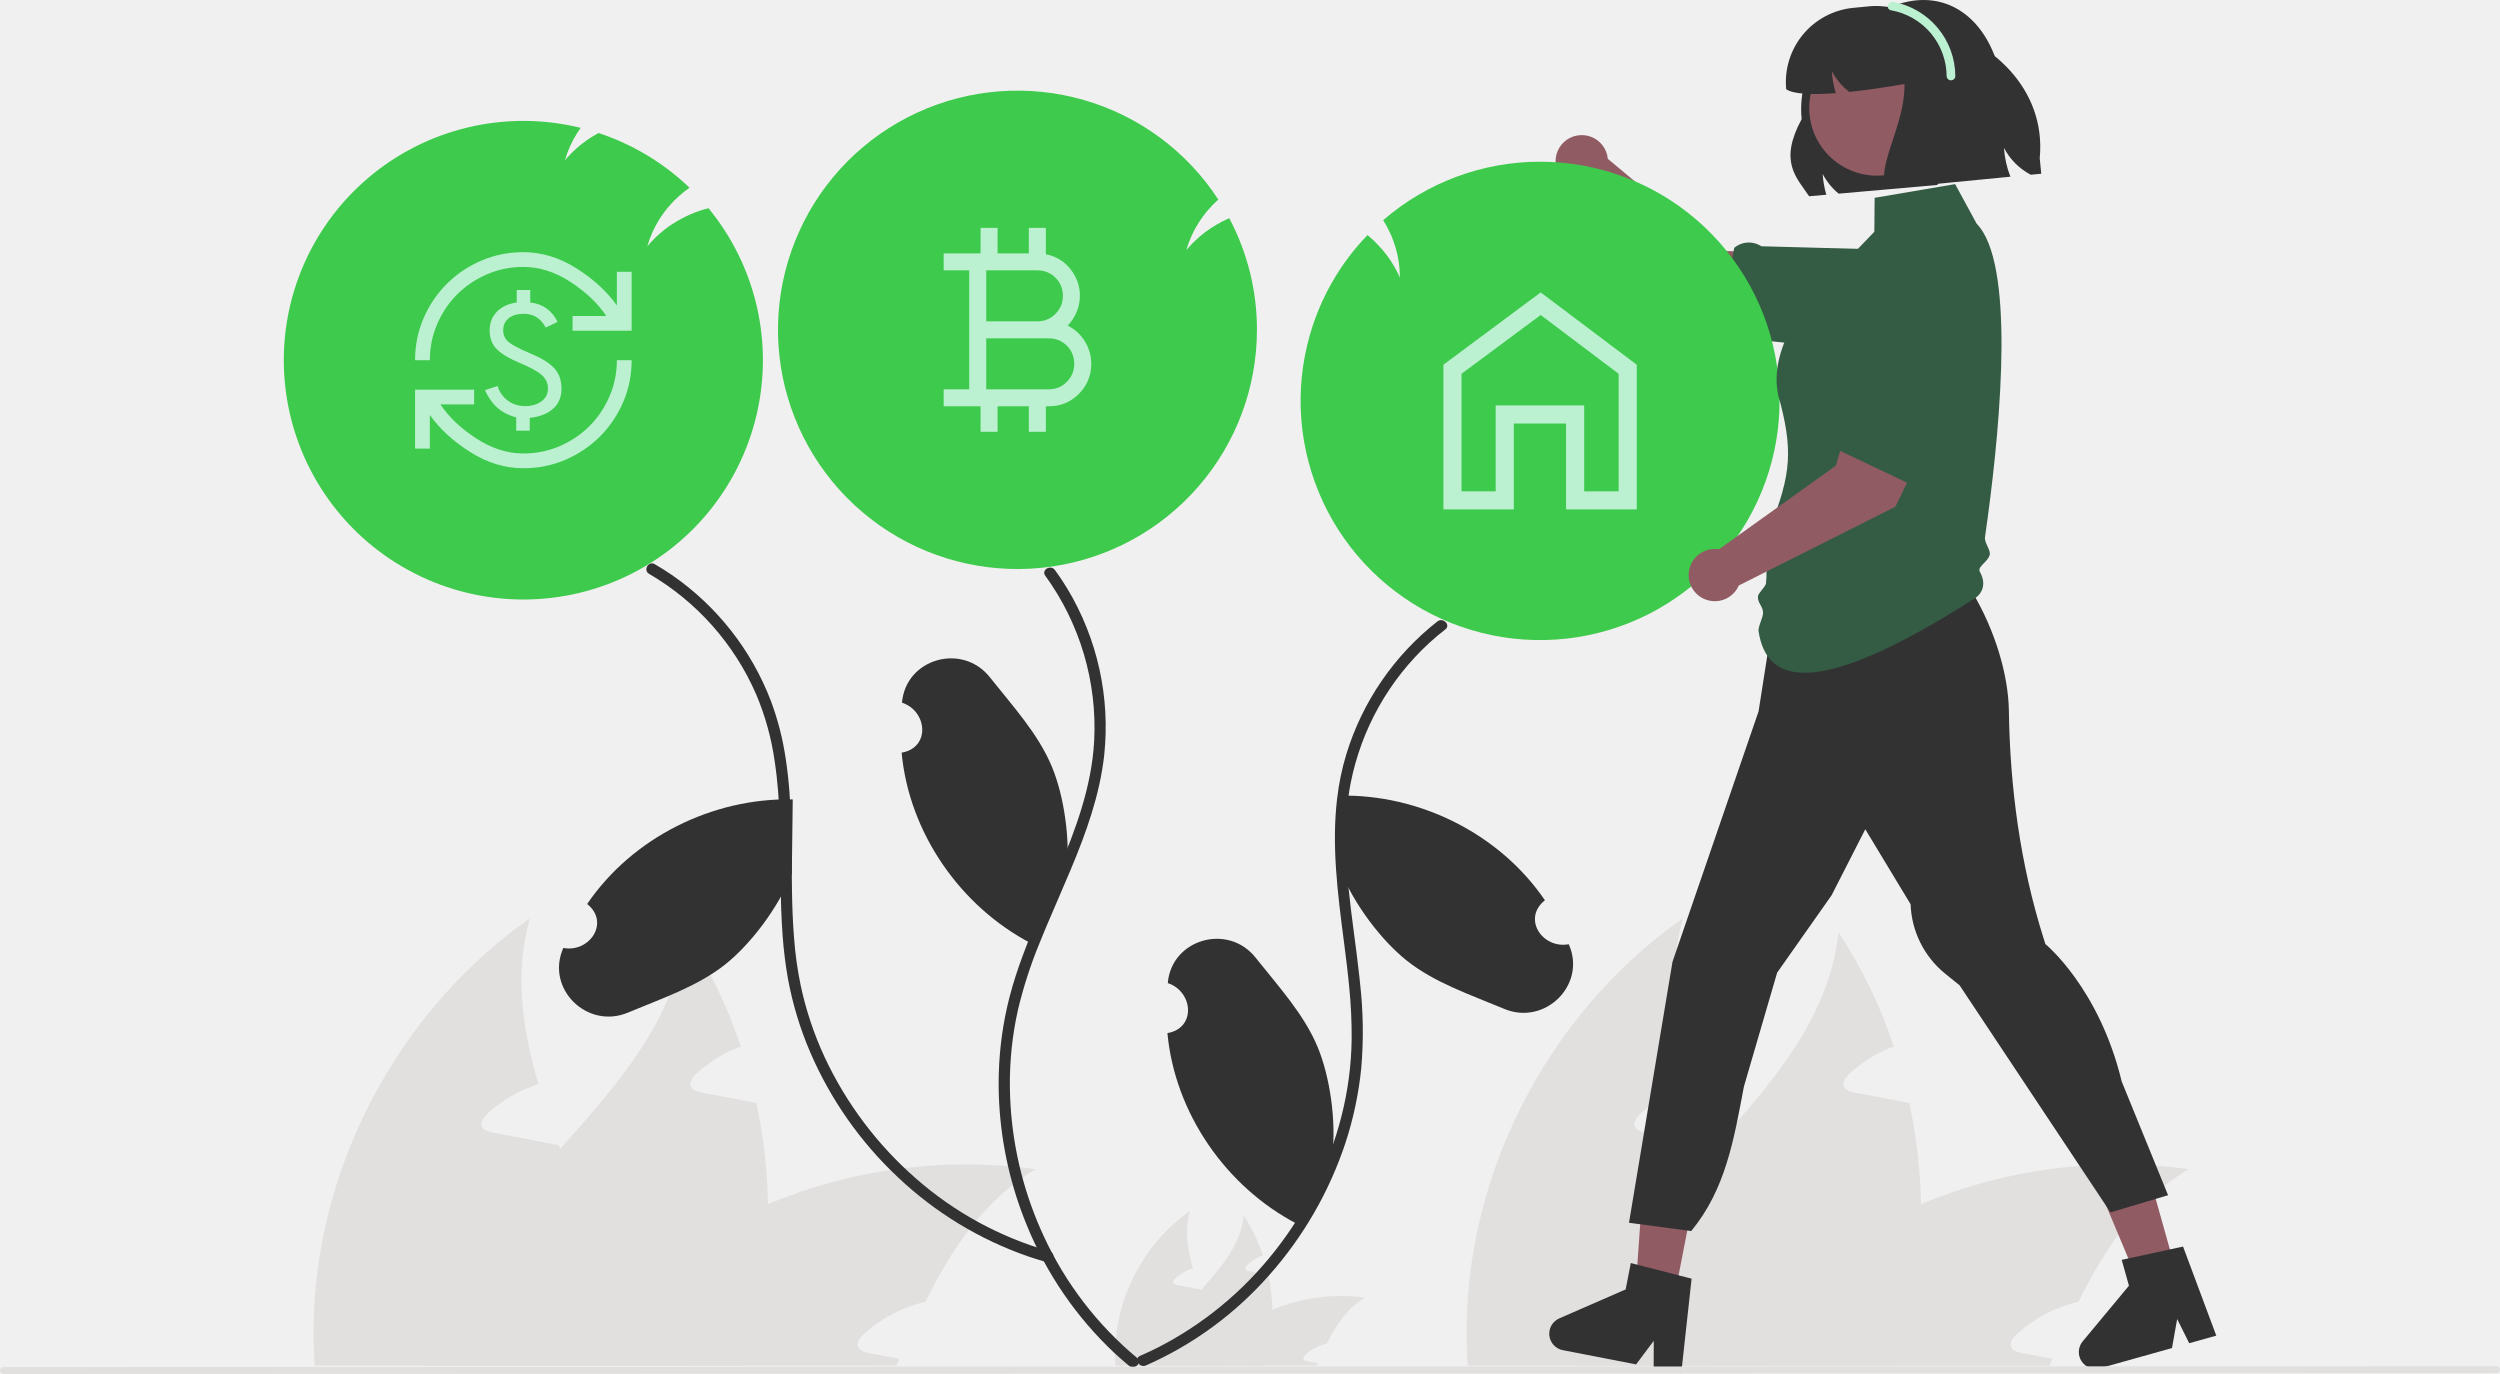
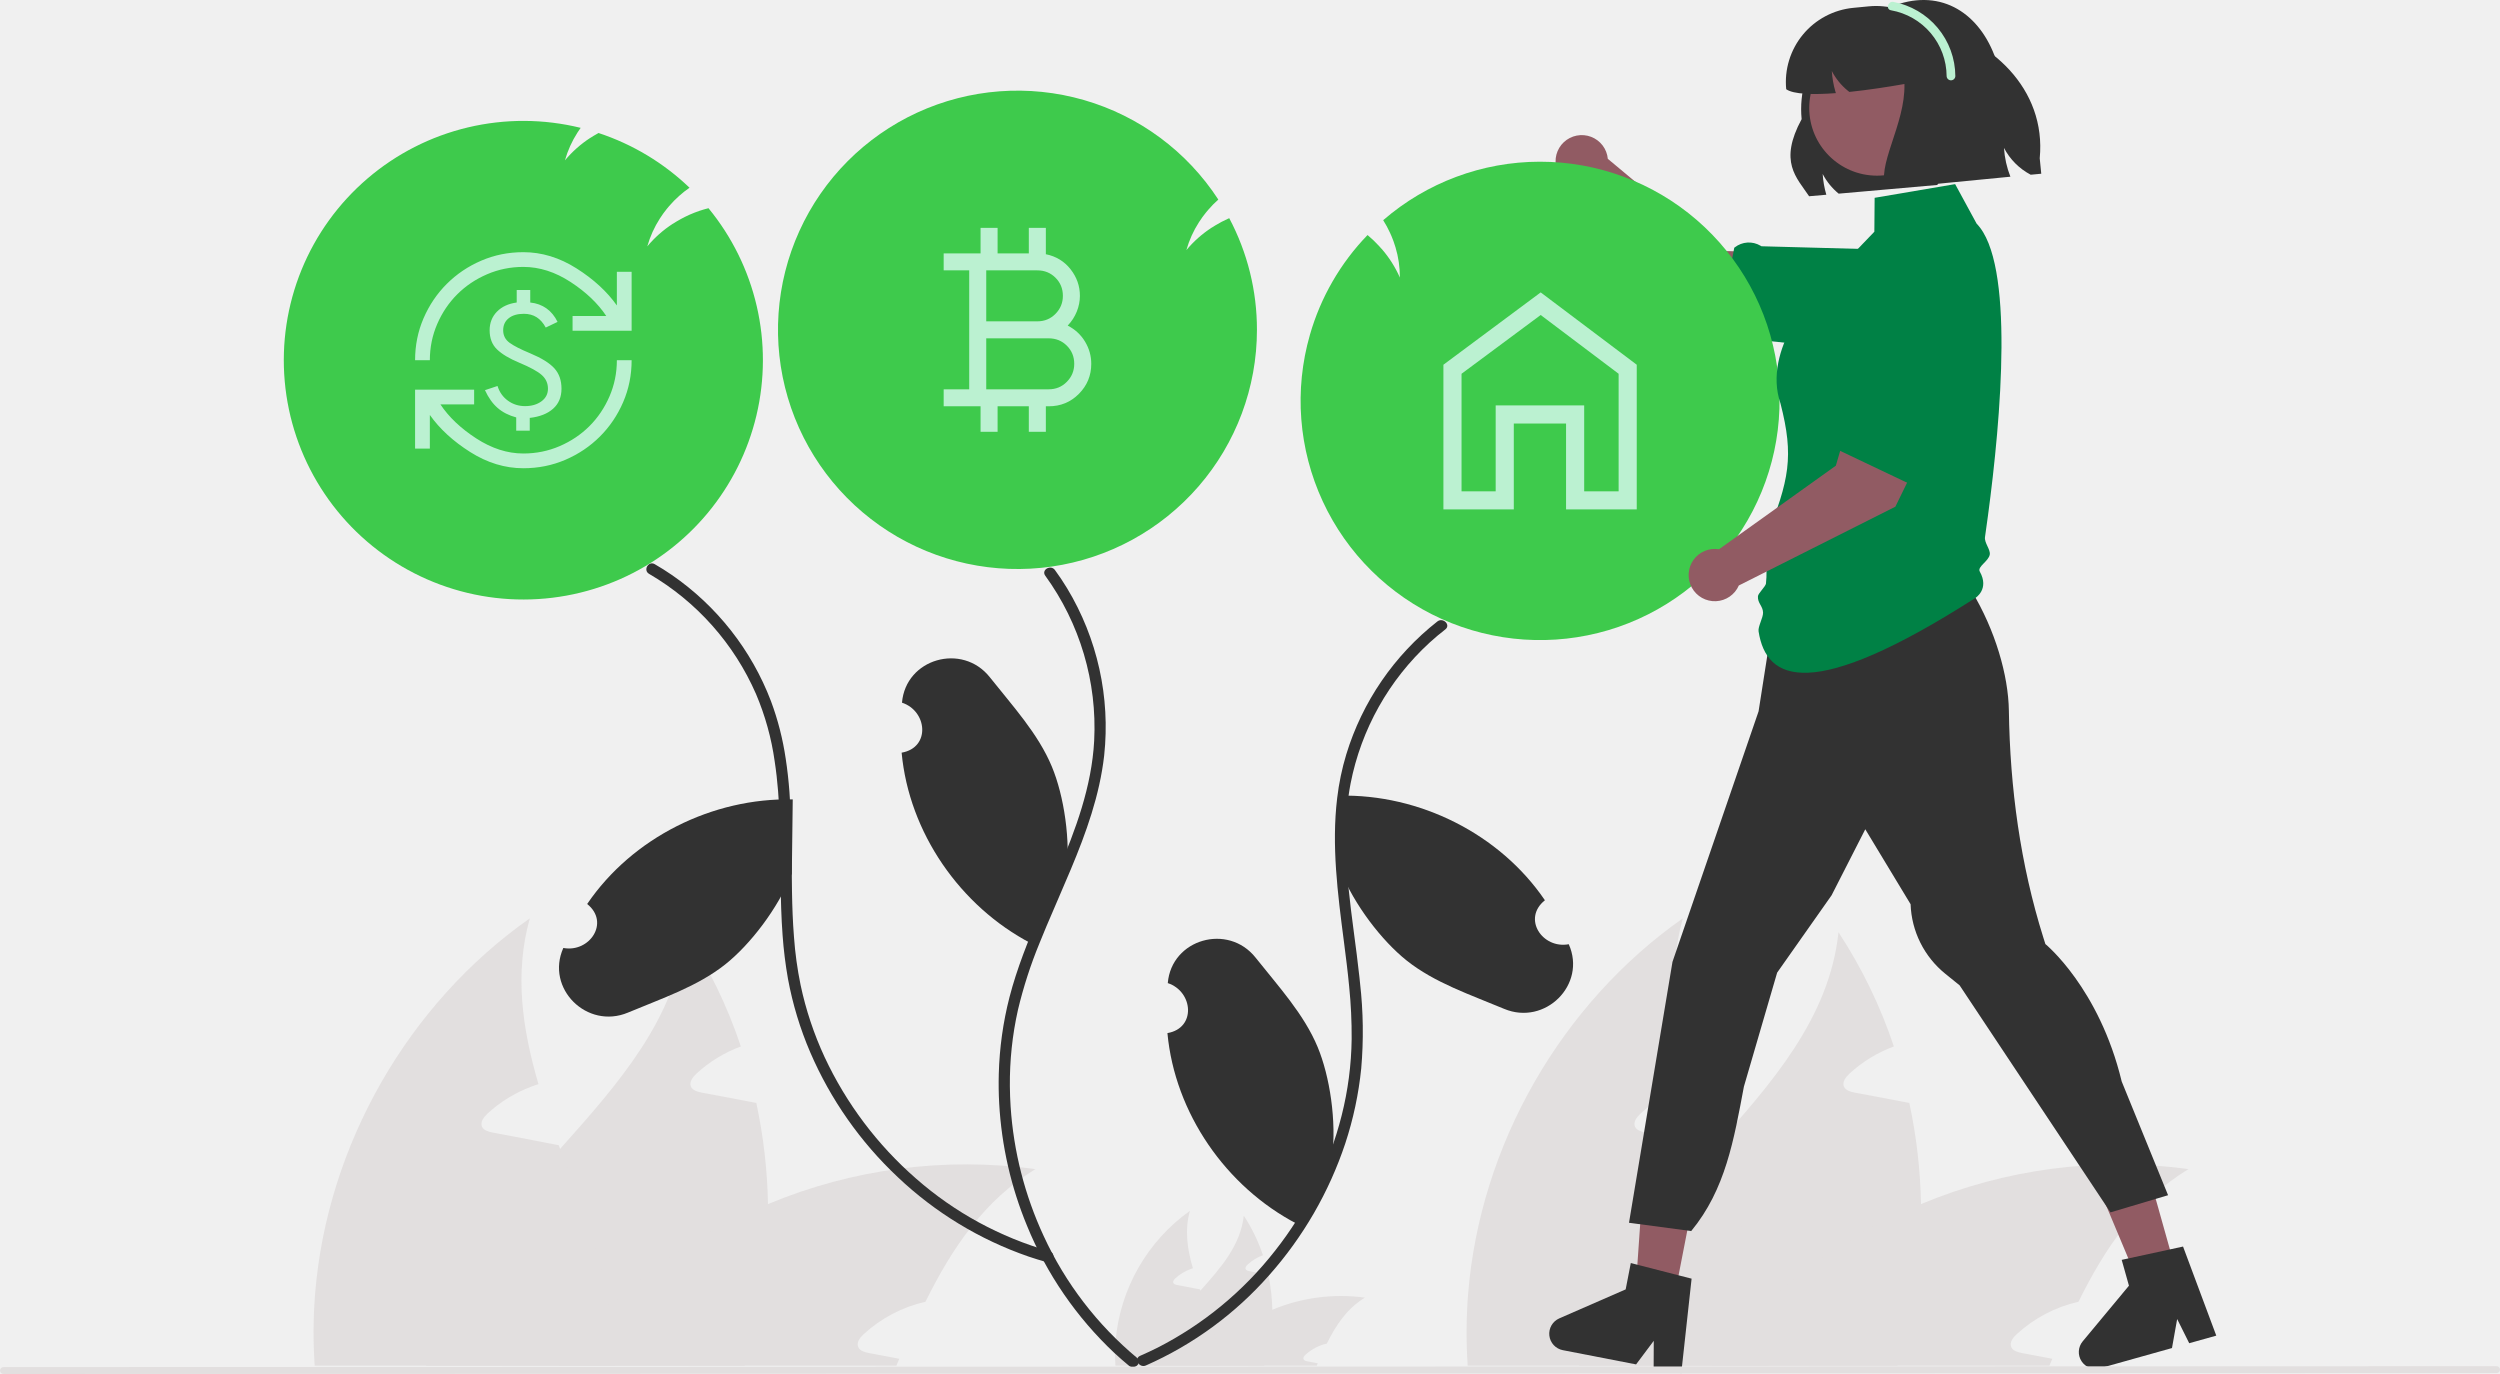
<svg xmlns="http://www.w3.org/2000/svg" width="373" height="205" viewBox="0 0 373 205" fill="none">
  <g clip-path="url(#clip0_1280_15170)">
    <path d="M282.579 45.25C282.609 44.327 282.456 43.407 282.129 42.543C281.802 41.679 281.308 40.888 280.675 40.215C280.041 39.542 279.281 39.001 278.438 38.621C277.595 38.242 276.685 38.033 275.761 38.005L256.347 37.426L239.887 23.699C239.82 22.971 239.549 22.277 239.106 21.696C238.663 21.114 238.065 20.669 237.381 20.41C236.697 20.151 235.954 20.089 235.236 20.231C234.519 20.373 233.856 20.713 233.322 21.213C232.789 21.714 232.407 22.353 232.219 23.059C232.032 23.766 232.047 24.511 232.262 25.209C232.478 25.907 232.885 26.531 233.438 27.009C233.991 27.488 234.667 27.802 235.39 27.915L252.643 47.548L274.153 51.908C275.155 52.112 276.19 52.094 277.185 51.856C278.181 51.619 279.112 51.167 279.914 50.533C280.716 49.899 281.371 49.098 281.831 48.185C282.291 47.273 282.547 46.271 282.579 45.25Z" fill="#915B63" />
-     <path d="M256.21 50.107L258.752 36.964L258.835 36.9C259.375 36.48 260.029 36.232 260.711 36.188C261.394 36.145 262.074 36.308 262.663 36.657L262.81 36.743L279.951 37.204L281.958 38.384L283.116 38.101C286.617 37.248 290.154 36.669 292.312 38.2C293.531 39.064 294.222 40.503 294.425 42.596C294.571 44.1 294.377 45.617 293.856 47.035C293.336 48.453 292.503 49.736 291.419 50.789C290.336 51.843 289.029 52.639 287.595 53.119C286.161 53.6 284.638 53.752 283.138 53.565L282.276 53.449L279.452 52.31L275.086 52.827L272.473 51.755L256.21 50.107Z" fill="#345C45" />
+     <path d="M256.21 50.107L258.752 36.964L258.835 36.9C259.375 36.48 260.029 36.232 260.711 36.188C261.394 36.145 262.074 36.308 262.663 36.657L262.81 36.743L279.951 37.204L281.958 38.384L283.116 38.101C286.617 37.248 290.154 36.669 292.312 38.2C293.531 39.064 294.222 40.503 294.425 42.596C294.571 44.1 294.377 45.617 293.856 47.035C293.336 48.453 292.503 49.736 291.419 50.789C290.336 51.843 289.029 52.639 287.595 53.119C286.161 53.6 284.638 53.752 283.138 53.565L282.276 53.449L279.452 52.31L275.086 52.827L272.473 51.755L256.21 50.107Z" fill="#008145" />
    <path d="M189.832 195.414C189.89 198.143 189.513 200.864 188.715 203.476C188.687 203.57 188.654 203.665 188.62 203.76H172.177C172.412 202.604 172.785 201.48 173.288 200.413C174.657 197.512 176.891 195.029 179.097 192.563C182.136 189.166 185.101 185.796 185.571 181.378C186.775 183.212 187.736 185.194 188.43 187.275C187.581 187.589 186.801 188.067 186.135 188.681C185.95 188.853 185.755 189.105 185.85 189.344C185.939 189.545 186.185 189.612 186.403 189.657C186.928 189.757 187.453 189.858 187.978 189.953C188.391 190.036 188.81 190.114 189.229 190.192C189.597 191.91 189.799 193.658 189.832 195.414Z" fill="#E2DFDF" />
    <path d="M203.644 193.607C201.008 195.208 199.332 197.685 197.964 200.458C196.773 200.729 195.674 201.306 194.775 202.131C194.585 202.304 194.389 202.555 194.49 202.795C194.574 202.996 194.825 203.063 195.043 203.108C195.562 203.208 196.093 203.308 196.612 203.403C196.562 203.52 196.512 203.643 196.462 203.76H179.035C179.826 202.695 180.702 201.695 181.655 200.77C181.861 200.564 182.074 200.368 182.291 200.168C184.513 198.162 187.064 196.554 189.832 195.414C194.193 193.594 198.961 192.969 203.644 193.607Z" fill="#E2DFDF" />
    <path d="M181.94 203.76H166.424C166.339 202.519 166.346 201.273 166.446 200.033C166.782 196.195 167.947 192.476 169.861 189.131C171.775 185.786 174.393 182.895 177.533 180.658C176.729 183.52 177.142 186.365 177.98 189.222C177.863 189.261 177.745 189.294 177.639 189.339C176.789 189.653 176.009 190.131 175.344 190.745C175.159 190.918 174.964 191.169 175.059 191.409C175.142 191.609 175.394 191.676 175.612 191.721C176.137 191.821 176.662 191.922 177.181 192.017C177.6 192.1 178.019 192.178 178.438 192.262C178.633 192.296 178.829 192.335 179.024 192.374C179.052 192.441 179.069 192.502 179.097 192.563C180.08 195.269 181.152 197.997 181.655 200.77C181.779 201.466 181.865 202.168 181.912 202.873C181.929 203.169 181.94 203.464 181.94 203.76Z" fill="#E2DFDF" />
    <path d="M114.585 179.647C114.752 187.532 113.662 195.394 111.358 202.938C111.277 203.212 111.18 203.486 111.083 203.76H63.574C64.253 200.42 65.332 197.173 66.786 194.089C70.739 185.708 77.194 178.535 83.569 171.41C92.348 161.594 100.917 151.859 102.272 139.093C105.752 144.391 108.529 150.118 110.535 156.13C108.079 157.038 105.826 158.418 103.902 160.192C103.37 160.692 102.805 161.417 103.079 162.11C103.337 162.69 104.047 162.884 104.677 163.013C106.194 163.303 107.711 163.593 109.228 163.867C110.422 164.109 111.632 164.334 112.842 164.56C113.906 169.522 114.49 174.574 114.585 179.647Z" fill="#E2DFDF" />
    <path d="M154.494 174.425C146.877 179.051 142.036 186.207 138.082 194.218C134.641 195.001 131.465 196.668 128.867 199.054C128.319 199.553 127.754 200.279 128.044 200.972C128.286 201.552 129.013 201.745 129.642 201.874C131.143 202.165 132.676 202.455 134.177 202.729C134.031 203.067 133.886 203.422 133.741 203.76H83.392C85.677 200.681 88.208 197.792 90.96 195.121C91.557 194.524 92.171 193.96 92.8 193.38C99.218 187.586 106.588 182.941 114.586 179.647C127.185 174.386 140.963 172.583 154.494 174.425Z" fill="#E2DFDF" />
    <path d="M91.783 203.76H46.953C46.708 200.175 46.73 196.576 47.017 192.993C48.809 170.863 60.864 149.78 79.051 137.014C76.727 145.282 77.921 153.503 80.342 161.756C80.003 161.868 79.664 161.965 79.357 162.094C76.902 163.003 74.649 164.382 72.725 166.156C72.192 166.656 71.627 167.381 71.902 168.074C72.144 168.654 72.87 168.848 73.499 168.977C75.016 169.267 76.533 169.557 78.034 169.831C79.244 170.073 80.455 170.298 81.665 170.54C82.23 170.637 82.794 170.75 83.359 170.863C83.44 171.056 83.488 171.233 83.569 171.411C86.409 179.228 89.508 187.11 90.96 195.121C91.32 197.131 91.567 199.16 91.703 201.198C91.751 202.052 91.783 202.906 91.783 203.76Z" fill="#E2DFDF" />
    <path d="M286.615 179.647C286.782 187.532 285.692 195.394 283.388 202.938C283.307 203.212 283.21 203.486 283.114 203.76H235.604C236.284 200.42 237.362 197.173 238.816 194.089C242.77 185.708 249.225 178.535 255.599 171.41C264.378 161.594 272.947 151.859 274.303 139.093C277.782 144.391 280.56 150.118 282.565 156.13C280.11 157.038 277.857 158.418 275.932 160.192C275.4 160.692 274.835 161.417 275.109 162.11C275.368 162.69 276.078 162.884 276.707 163.013C278.224 163.303 279.741 163.593 281.258 163.867C282.452 164.109 283.662 164.334 284.873 164.56C285.936 169.522 286.52 174.574 286.615 179.647Z" fill="#E2DFDF" />
    <path d="M326.524 174.425C318.907 179.051 314.066 186.207 310.112 194.218C306.672 195.001 303.495 196.668 300.898 199.054C300.349 199.553 299.784 200.279 300.075 200.972C300.317 201.552 301.043 201.745 301.672 201.874C303.173 202.165 304.706 202.455 306.207 202.729C306.062 203.067 305.916 203.422 305.771 203.76H255.422C257.707 200.681 260.239 197.792 262.99 195.121C263.587 194.524 264.201 193.96 264.83 193.38C271.248 187.586 278.618 182.941 286.616 179.647C299.215 174.386 312.993 172.583 326.524 174.425Z" fill="#E2DFDF" />
    <path d="M263.812 203.76H218.982C218.737 200.175 218.759 196.576 219.047 192.993C220.838 170.863 232.893 149.78 251.08 137.014C248.756 145.282 249.95 153.503 252.371 161.756C252.032 161.868 251.693 161.965 251.387 162.094C248.931 163.003 246.678 164.382 244.754 166.156C244.221 166.656 243.657 167.381 243.931 168.074C244.173 168.654 244.899 168.848 245.529 168.977C247.045 169.267 248.562 169.557 250.063 169.831C251.274 170.073 252.484 170.298 253.694 170.54C254.259 170.637 254.824 170.75 255.389 170.863C255.469 171.056 255.518 171.233 255.598 171.411C258.439 179.228 261.537 187.11 262.989 195.121C263.349 197.131 263.597 199.16 263.732 201.198C263.78 202.052 263.812 202.906 263.812 203.76Z" fill="#E2DFDF" />
    <path d="M187.536 49.228C187.532 57.805 184.436 66.094 178.813 72.577C173.191 79.06 165.419 83.304 156.921 84.531C148.422 85.759 139.765 83.889 132.534 79.262C125.303 74.636 119.982 67.563 117.545 59.339C115.108 51.115 115.718 42.289 119.264 34.477C122.809 26.665 129.053 20.39 136.851 16.8C144.65 13.21 153.483 12.546 161.732 14.928C169.981 17.311 177.095 22.581 181.772 29.774C181.235 30.251 180.731 30.763 180.264 31.309C180.141 31.448 180.018 31.599 179.901 31.744C179.728 31.956 179.566 32.168 179.409 32.385C179.225 32.636 179.052 32.893 178.884 33.155C178.056 34.44 177.424 35.841 177.008 37.312C178.093 36.011 179.367 34.881 180.789 33.959C180.819 33.939 180.851 33.922 180.884 33.908C181.024 33.819 181.163 33.73 181.308 33.641C181.929 33.263 182.573 32.924 183.235 32.625C183.291 32.603 183.347 32.575 183.403 32.553C186.127 37.689 187.547 43.415 187.536 49.228Z" fill="#3ECA4C" />
    <path d="M168.462 203.783C167.719 203.169 166.993 202.539 166.284 201.881C160.619 196.562 156.169 190.087 153.236 182.896C150.836 177.095 149.431 170.932 149.081 164.664C148.997 163.181 148.98 161.702 149.019 160.224C149.12 156.368 149.654 152.535 150.611 148.798C151.734 144.458 153.42 140.291 155.185 136.174C156.057 134.137 156.962 132.095 157.833 130.037C160.491 123.777 162.882 117.367 163.251 110.533C163.706 101.728 161.13 93.032 155.951 85.892C155.319 85.022 156.772 84.185 157.397 85.049C158.04 85.925 158.643 86.829 159.207 87.761C163.737 95.258 165.681 104.031 164.742 112.737C164.066 118.667 162.055 124.24 159.765 129.708C158.587 132.542 157.33 135.342 156.146 138.16C155.789 139.008 155.437 139.856 155.096 140.715C153.767 143.938 152.694 147.26 151.884 150.651C151.043 154.4 150.637 158.234 150.672 162.076C150.684 163.091 150.717 164.101 150.784 165.111C151.225 171.797 152.899 178.345 155.722 184.425C158.953 191.443 163.712 197.652 169.652 202.6C170.484 203.286 169.289 204.464 168.462 203.783Z" fill="#323232" />
    <path d="M156.14 188.301C155.23 188.05 154.329 187.773 153.437 187.47C146.164 184.951 139.515 180.909 133.933 175.615C128.353 170.368 123.912 164.031 120.885 156.999C119.373 153.476 118.258 149.795 117.562 146.025C117.185 143.883 116.918 141.723 116.763 139.554C116.568 136.915 116.501 134.259 116.467 131.615C116.395 125.623 116.49 119.498 115.579 113.562C115.095 110.121 114.161 106.758 112.803 103.559C109.525 96.037 103.934 89.754 96.84 85.618C95.907 85.077 96.751 83.632 97.684 84.173C98.549 84.675 99.398 85.205 100.225 85.774C106.953 90.409 112.115 96.974 115.026 104.603C116.06 107.379 116.797 110.257 117.227 113.188C118.238 119.721 118.048 126.46 118.165 133.049C118.204 135.291 118.283 137.54 118.461 139.782C118.632 142.197 118.962 144.597 119.45 146.968C120.236 150.674 121.437 154.28 123.03 157.718C126.267 164.649 130.918 170.826 136.686 175.855C142.432 180.896 149.227 184.596 156.582 186.689C157.621 186.979 157.179 188.597 156.14 188.301Z" fill="#323232" />
    <path d="M92.579 86.383C87.38 88.685 81.706 89.716 76.028 89.388C70.35 89.061 64.833 87.385 59.934 84.5C55.035 81.615 50.896 77.603 47.86 72.8C44.825 67.996 42.981 62.538 42.481 56.88C41.981 51.221 42.841 45.525 44.987 40.265C47.134 35.005 50.507 30.332 54.825 26.636C59.143 22.939 64.281 20.324 69.814 19.009C75.347 17.694 81.114 17.716 86.636 19.075C86.474 19.298 86.318 19.532 86.167 19.766C85.339 21.051 84.706 22.452 84.29 23.923C85.375 22.622 86.65 21.492 88.072 20.57C88.101 20.55 88.133 20.533 88.166 20.52C88.306 20.43 88.446 20.341 88.591 20.252C88.826 20.107 89.06 19.973 89.3 19.844C94.381 21.518 99.021 24.309 102.878 28.012C102.341 28.38 101.828 28.783 101.342 29.217C100.805 29.693 100.301 30.206 99.834 30.751C99.711 30.89 99.588 31.041 99.471 31.186C99.298 31.398 99.136 31.61 98.98 31.828C98.963 31.856 98.941 31.878 98.924 31.906C98.762 32.129 98.606 32.363 98.455 32.598C97.627 33.883 96.994 35.283 96.578 36.754C97.663 35.453 98.938 34.323 100.359 33.401C100.389 33.381 100.421 33.364 100.454 33.351C100.594 33.261 100.734 33.172 100.879 33.083C101.113 32.938 101.348 32.804 101.588 32.676C101.985 32.458 102.392 32.257 102.806 32.068C102.862 32.045 102.917 32.017 102.973 31.995C103.856 31.609 104.77 31.297 105.705 31.063C109.2 35.317 111.665 40.319 112.906 45.68C114.148 51.041 114.133 56.617 112.862 61.971C111.592 67.325 109.1 72.314 105.582 76.549C102.064 80.783 97.614 84.149 92.579 86.383L92.579 86.383Z" fill="#3ECA4C" />
    <path d="M195.441 49.951C193.068 58.194 193.747 67.015 197.353 74.799C200.958 82.584 207.25 88.81 215.077 92.34C222.903 95.869 231.74 96.465 239.971 94.019C248.201 91.573 255.274 86.247 259.895 79.018C264.516 71.789 266.376 63.139 265.134 54.652C263.892 46.165 259.632 38.409 253.132 32.803C246.633 27.198 238.33 24.117 229.743 24.126C221.156 24.135 212.859 27.232 206.371 32.852C206.756 33.458 207.098 34.09 207.395 34.743C207.475 34.911 207.551 35.09 207.624 35.261C207.731 35.513 207.828 35.761 207.918 36.014C208.026 36.306 208.121 36.6 208.209 36.899C208.649 38.362 208.869 39.883 208.861 41.411C208.178 39.862 207.267 38.423 206.156 37.144C206.133 37.117 206.107 37.092 206.079 37.069C205.97 36.945 205.86 36.821 205.745 36.695C205.254 36.16 204.729 35.656 204.175 35.186C204.128 35.15 204.082 35.107 204.034 35.07C199.993 39.253 197.042 44.363 195.441 49.951Z" fill="#3ECA4C" />
    <path d="M215.647 93.903C214.837 94.528 214.053 95.186 213.296 95.878C207.219 101.452 203.087 108.822 201.505 116.91C201.393 117.49 201.298 118.076 201.214 118.661C199.919 127.688 201.873 136.848 202.829 145.819C202.862 146.126 202.896 146.427 202.923 146.734C203.403 150.941 203.461 155.185 203.097 159.403C202.712 163.215 201.912 166.973 200.712 170.611C198.292 177.869 194.423 184.561 189.34 190.282C184.261 196.046 177.987 200.636 170.953 203.733C169.975 204.157 169.121 202.712 170.109 202.288C170.986 201.903 171.857 201.501 172.712 201.071C179.518 197.596 185.484 192.68 190.194 186.667C194.913 180.701 198.314 173.805 200.175 166.433C201.117 162.701 201.618 158.872 201.667 155.024C201.684 152.418 201.561 149.812 201.298 147.219C201.086 144.954 200.795 142.689 200.505 140.43C199.583 133.345 198.656 126.148 199.505 119.08C199.766 116.865 200.222 114.677 200.868 112.542C203.263 104.703 208.006 97.785 214.457 92.72C215.301 92.062 216.496 93.239 215.647 93.903Z" fill="#323232" />
    <path d="M156.942 114.39C154.896 109.46 151.062 105.309 147.685 101.047C143.579 95.854 135.129 98.25 134.576 104.839C138.366 106.083 138.858 111.55 134.523 112.298C135.63 124.226 143.25 135.225 153.843 140.753L159.082 130.975C159.79 125.409 158.737 118.71 156.942 114.39Z" fill="#323232" />
    <path d="M159.079 130.999C159.137 130.884 159.196 130.768 159.254 130.653L159.082 130.976L159.079 130.999Z" fill="#323232" />
    <path d="M196.598 156.231C194.552 151.301 190.718 147.149 187.341 142.888C183.235 137.695 174.785 140.091 174.233 146.68C178.022 147.924 178.514 153.391 174.18 154.139C175.286 166.067 182.906 177.066 193.499 182.594L198.738 172.816C199.446 167.25 198.393 160.551 196.598 156.231Z" fill="#323232" />
    <path d="M209.856 143.297C214.03 146.628 219.395 148.415 224.411 150.519C230.517 153.087 236.759 146.915 234.059 140.878C230.139 141.615 227.066 137.065 230.5 134.32C223.767 124.407 211.778 118.449 199.829 118.715L199.966 129.803C202.036 135.02 206.196 140.379 209.856 143.297Z" fill="#323232" />
    <path d="M108.25 143.855C104.076 147.186 98.712 148.973 93.695 151.077C87.59 153.645 81.347 147.473 84.048 141.435C87.967 142.173 91.04 137.622 87.606 134.877C94.34 124.965 106.329 119.006 118.277 119.272L118.14 130.361C116.07 135.578 111.91 140.936 108.25 143.855Z" fill="#323232" />
    <path d="M198.735 172.84C198.794 172.725 198.852 172.609 198.911 172.494L198.738 172.817L198.735 172.84Z" fill="#323232" />
    <path d="M266.849 71.543L265.731 75.448L266.29 91.626L289.749 84.374L292.104 68.869L266.849 71.543Z" fill="#915B63" />
    <path d="M249.863 193.256L244.056 192.128L245.649 169.219L254.22 170.884L249.863 193.256Z" fill="#915B63" />
    <path d="M252.387 190.776L250.441 190.278L244.291 188.697L243.315 188.445L242.55 192.377L232.65 196.7C232.16 196.913 231.752 197.277 231.484 197.738C231.216 198.199 231.103 198.734 231.161 199.264C231.22 199.794 231.446 200.292 231.808 200.684C232.169 201.076 232.647 201.343 233.171 201.445L244.104 203.568L246.741 200.045L246.724 204.077L250.842 204.877L252.387 190.776Z" fill="#323232" />
    <path d="M324.57 189.334L318.874 190.93L309.999 169.746L318.405 167.39L324.57 189.334Z" fill="#915B63" />
    <path d="M325.71 185.984L323.748 186.413L317.541 187.758L316.557 187.971L317.64 191.827L310.738 200.13C310.396 200.54 310.195 201.048 310.163 201.58C310.131 202.112 310.27 202.641 310.561 203.088C310.851 203.536 311.277 203.879 311.776 204.067C312.276 204.256 312.823 204.28 313.337 204.135L324.06 201.13L324.833 196.799L326.63 200.409L330.669 199.277L325.71 185.984Z" fill="#323232" />
    <path d="M265.173 88.279L291.671 80.131C291.671 80.131 290.866 82.7 294.197 88.228C297.677 94.002 299.65 100.741 299.725 106.047C299.889 117.527 301.428 128.946 304.871 139.9L305.17 140.851C305.17 140.851 313.195 147.39 316.559 161.361L323.477 178.326L314.883 180.887L292.376 147.014L290.238 145.285C288.682 144.027 287.414 142.45 286.521 140.66C285.628 138.87 285.13 136.91 285.061 134.911L278.3 123.726L273.275 133.573L265.15 145.117L260.191 162.119C258.696 170.039 257.456 177.454 252.327 183.676L243.047 182.437L249.534 143.509L255.348 126.592L259.708 113.906L262.38 106.131L265.173 88.279Z" fill="#323232" />
-     <path d="M263.551 80.135C263.197 82.365 263.77 84.428 263.483 87.062C263.435 87.498 262.32 88.519 262.286 88.953C262.204 89.986 263.024 90.413 263.049 91.393C263.069 92.158 262.269 93.492 262.378 94.195C263.525 101.609 270.204 104.901 294.706 89.228C294.706 89.228 296.874 87.928 295.378 85.265C294.979 84.555 296.722 83.729 296.874 82.731C296.989 81.972 296.038 80.986 296.161 80.132C296.306 79.123 296.456 78.053 296.605 76.933C298.559 62.317 300.592 39.169 294.913 33.37L291.707 27.471L279.695 29.513L279.653 34.574L271.111 43.471C271.111 43.471 262.835 51.987 265.651 60.207C267.693 68.109 266.934 71.653 263.551 80.135Z" fill="#345C45" />
+     <path d="M263.551 80.135C263.197 82.365 263.77 84.428 263.483 87.062C263.435 87.498 262.32 88.519 262.286 88.953C262.204 89.986 263.024 90.413 263.049 91.393C263.069 92.158 262.269 93.492 262.378 94.195C263.525 101.609 270.204 104.901 294.706 89.228C294.706 89.228 296.874 87.928 295.378 85.265C294.979 84.555 296.722 83.729 296.874 82.731C296.989 81.972 296.038 80.986 296.161 80.132C296.306 79.123 296.456 78.053 296.605 76.933C298.559 62.317 300.592 39.169 294.913 33.37L291.707 27.471L279.695 29.513L279.653 34.574L271.111 43.471C271.111 43.471 262.835 51.987 265.651 60.207C267.693 68.109 266.934 71.653 263.551 80.135Z" fill="#008145" />
    <path d="M288.072 46.077C287.185 45.817 286.255 45.734 285.336 45.834C284.417 45.933 283.526 46.212 282.715 46.656C281.904 47.099 281.189 47.698 280.61 48.418C280.031 49.138 279.599 49.965 279.341 50.852L273.909 69.478L256.475 81.948C255.753 81.831 255.012 81.918 254.337 82.201C253.663 82.483 253.081 82.949 252.658 83.546C252.236 84.142 251.989 84.845 251.947 85.575C251.905 86.304 252.068 87.031 252.419 87.672C252.77 88.313 253.294 88.843 253.931 89.201C254.569 89.56 255.294 89.732 256.025 89.699C256.756 89.666 257.463 89.429 258.065 89.014C258.668 88.599 259.141 88.024 259.433 87.354L282.789 75.598L292.412 55.895C292.86 54.977 293.103 53.972 293.122 52.95C293.142 51.928 292.938 50.915 292.524 49.98C292.111 49.045 291.499 48.212 290.73 47.538C289.961 46.864 289.054 46.365 288.072 46.077Z" fill="#915B63" />
-     <path d="M286.165 72.793L274.064 67.037L274.023 66.941C273.751 66.314 273.675 65.619 273.805 64.948C273.934 64.277 274.263 63.661 274.748 63.179L274.869 63.058L279.616 46.601L281.263 44.956L281.28 43.766C281.331 40.167 281.658 36.602 283.682 34.9C284.826 33.937 286.394 33.63 288.474 33.959C289.967 34.195 291.389 34.764 292.632 35.623C293.876 36.481 294.911 37.609 295.66 38.921C296.409 40.233 296.852 41.697 296.958 43.203C297.064 44.71 296.83 46.221 296.272 47.625L295.943 48.429L294.131 50.873L293.537 55.225L291.842 57.482L286.165 72.793Z" fill="#345C45" />
+     <path d="M286.165 72.793L274.064 67.037L274.023 66.941C273.751 66.314 273.675 65.619 273.805 64.948C273.934 64.277 274.263 63.661 274.748 63.179L274.869 63.058L279.616 46.601L281.263 44.956L281.28 43.766C281.331 40.167 281.658 36.602 283.682 34.9C284.826 33.937 286.394 33.63 288.474 33.959C289.967 34.195 291.389 34.764 292.632 35.623C293.876 36.481 294.911 37.609 295.66 38.921C296.409 40.233 296.852 41.697 296.958 43.203C297.064 44.71 296.83 46.221 296.272 47.625L295.943 48.429L294.131 50.873L293.537 55.225L291.842 57.482L286.165 72.793Z" fill="#008145" />
    <path d="M269.919 29.28L272.486 29.056C272.192 28.045 272.009 27.005 271.941 25.954C272.529 27.085 273.342 28.086 274.33 28.893L289.052 27.595L298.009 9.541C295.877 2.545 290.355 -1.573 283.387 0.567C282.967 0.696 282.538 0.85 282.11 1.026C278.152 1.553 274.553 3.594 272.07 6.719C269.588 9.844 268.417 13.808 268.803 17.778C265.36 24.153 268.03 26.458 269.919 29.28Z" fill="#323232" />
    <path d="M280.055 26.209C285.642 26.209 290.172 21.684 290.172 16.103C290.172 10.522 285.642 5.998 280.055 5.998C274.467 5.998 269.938 10.522 269.938 16.103C269.938 21.684 274.467 26.209 280.055 26.209Z" fill="#915B63" />
    <path d="M266.502 13.312C267.586 14.08 270.527 14.15 273.915 13.895C273.89 13.831 273.87 13.765 273.85 13.699C273.556 12.688 273.373 11.648 273.304 10.597C273.893 11.729 274.706 12.729 275.694 13.536C275.768 13.597 275.842 13.657 275.921 13.716C278.803 13.416 281.805 12.948 284.142 12.534C284.309 18.579 279.781 24.972 281.466 28.161L299.951 26.365C299.41 24.991 299.087 23.541 298.993 22.068C299.883 23.777 301.276 25.174 302.984 26.07L304.555 25.919L304.327 23.616C305.323 13.29 297.119 5.554 286.913 3.384C284.643 1.535 281.733 0.659 278.818 0.947L276.51 1.17C275.055 1.311 273.642 1.736 272.351 2.423C271.06 3.109 269.918 4.043 268.988 5.17C268.059 6.298 267.361 7.597 266.935 8.994C266.508 10.391 266.361 11.858 266.502 13.312Z" fill="#323232" />
    <path d="M282.141 1.536C284.455 1.945 286.553 3.152 288.068 4.947C289.584 6.741 290.422 9.01 290.436 11.357C290.442 11.526 290.513 11.685 290.635 11.802C290.756 11.919 290.918 11.985 291.087 11.985C291.255 11.985 291.418 11.919 291.539 11.802C291.66 11.685 291.731 11.526 291.737 11.357C291.723 8.726 290.791 6.181 289.104 4.16C287.416 2.139 285.076 0.768 282.487 0.283C281.668 0.135 281.317 1.387 282.141 1.536H282.141Z" fill="#BBF1D1" />
    <path d="M372.484 204.866L0.517 205C0.38 204.999 0.249 204.945 0.153 204.848C0.056 204.751 0.002 204.62 0.002 204.484C0.002 204.347 0.056 204.216 0.153 204.12C0.249 204.023 0.38 203.968 0.517 203.968L372.484 203.835C372.621 203.835 372.752 203.889 372.849 203.986C372.946 204.083 373 204.214 373 204.351C373 204.487 372.946 204.619 372.849 204.715C372.752 204.812 372.621 204.866 372.484 204.866Z" fill="#E2DFDF" />
    <path d="M215.357 76.002V54.417L229.87 43.625L244.202 54.417V76.002H233.656V63.186H225.859V76.002H215.357ZM218.062 73.304H223.155V60.488H236.36V73.304H241.498V55.766L229.87 46.998L218.062 55.766V73.304Z" fill="#BBF1D1" />
    <path d="M146.3 64.422V60.619H140.795V58.084H144.606V40.338H140.795V37.803H146.3V34H148.841V37.803H153.5V34H156.041V37.929C157.565 38.239 158.793 38.986 159.725 40.169C160.657 41.352 161.122 42.676 161.122 44.141C161.122 44.929 160.967 45.711 160.657 46.486C160.346 47.26 159.894 47.958 159.301 48.577C160.403 49.141 161.264 49.936 161.885 50.965C162.506 51.993 162.816 53.098 162.816 54.282C162.816 56.028 162.202 57.521 160.974 58.76C159.746 60 158.243 60.619 156.464 60.619H156.041V64.422H153.5V60.619H148.841V64.422H146.3ZM147.147 47.944H154.77C155.843 47.944 156.746 47.57 157.48 46.824C158.215 46.077 158.582 45.183 158.582 44.141C158.582 43.07 158.215 42.169 157.48 41.437C156.746 40.704 155.843 40.338 154.77 40.338H147.147V47.944ZM147.147 58.084H156.464C157.537 58.084 158.44 57.711 159.174 56.965C159.908 56.218 160.276 55.324 160.276 54.282C160.276 53.211 159.908 52.31 159.174 51.577C158.44 50.845 157.537 50.479 156.464 50.479H147.147V58.084Z" fill="#BBF1D1" />
    <path d="M78.084 69.861C75.343 69.861 72.699 69.055 70.154 67.443C67.608 65.831 65.601 63.988 64.133 61.912V66.93H61.93V58.139H70.741V60.337H65.711C66.96 62.217 68.74 63.908 71.053 65.41C73.366 66.912 75.71 67.663 78.084 67.663C79.993 67.663 81.799 67.297 83.5 66.564C85.201 65.831 86.682 64.836 87.942 63.579C89.203 62.321 90.2 60.843 90.934 59.146C91.669 57.449 92.036 55.648 92.036 53.743H94.239C94.239 55.965 93.817 58.053 92.972 60.007C92.128 61.961 90.971 63.67 89.503 65.135C88.034 66.601 86.321 67.755 84.362 68.597C82.404 69.44 80.312 69.861 78.084 69.861ZM61.93 53.743C61.93 51.521 62.352 49.433 63.196 47.479C64.041 45.525 65.197 43.816 66.666 42.35C68.135 40.885 69.848 39.731 71.806 38.889C73.764 38.046 75.857 37.625 78.084 37.625C80.826 37.625 83.469 38.431 86.015 40.043C88.56 41.654 90.567 43.498 92.036 45.574V40.556H94.239V49.347H85.427V47.149H90.457C89.209 45.269 87.434 43.578 85.134 42.076C82.833 40.574 80.483 39.823 78.084 39.823C76.175 39.823 74.37 40.189 72.669 40.922C70.968 41.654 69.487 42.65 68.226 43.907C66.966 45.165 65.968 46.642 65.234 48.34C64.5 50.037 64.133 51.838 64.133 53.743H61.93ZM77.019 64.256H79.039V62.351C80.532 62.181 81.695 61.723 82.527 60.978C83.359 60.233 83.775 59.238 83.775 57.992C83.775 56.747 83.42 55.733 82.71 54.952C82.001 54.17 80.801 53.425 79.112 52.717C77.693 52.131 76.665 51.606 76.028 51.142C75.392 50.678 75.074 50.055 75.074 49.274C75.074 48.517 75.349 47.919 75.9 47.479C76.451 47.039 77.203 46.82 78.158 46.82C78.892 46.82 79.528 46.99 80.067 47.332C80.605 47.674 81.058 48.187 81.425 48.871L83.188 48.028C82.772 47.174 82.221 46.502 81.535 46.014C80.85 45.525 80.042 45.232 79.112 45.135V43.266H77.093V45.135C75.845 45.305 74.859 45.763 74.137 46.508C73.415 47.253 73.054 48.175 73.054 49.274C73.054 50.471 73.421 51.423 74.156 52.131C74.89 52.839 75.992 53.499 77.46 54.109C79.1 54.793 80.226 55.41 80.838 55.959C81.45 56.509 81.756 57.186 81.756 57.992C81.756 58.774 81.431 59.403 80.783 59.879C80.134 60.355 79.32 60.593 78.341 60.593C77.387 60.593 76.536 60.324 75.79 59.787C75.043 59.25 74.523 58.517 74.229 57.589L72.357 58.212C72.871 59.335 73.501 60.221 74.248 60.868C74.994 61.515 75.918 61.985 77.019 62.278V64.256Z" fill="#BBF1D1" />
  </g>
  <defs>
    <clipPath id="clip0_1280_15170">
      <rect width="373" height="205" fill="white" />
    </clipPath>
  </defs>
</svg>
